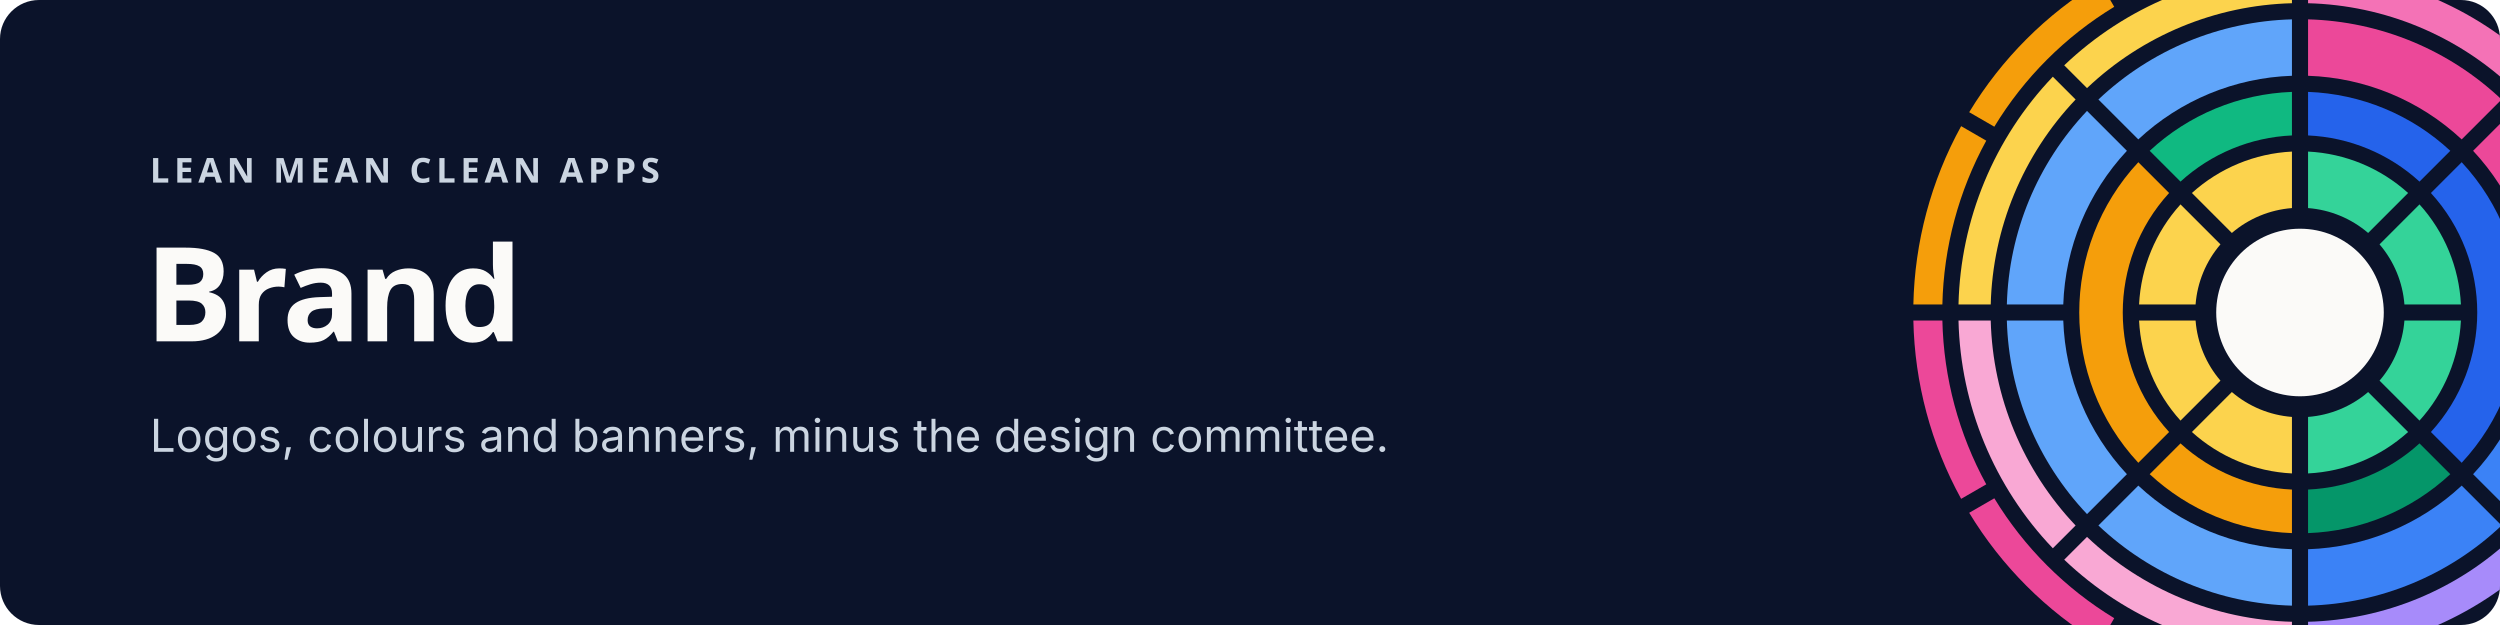
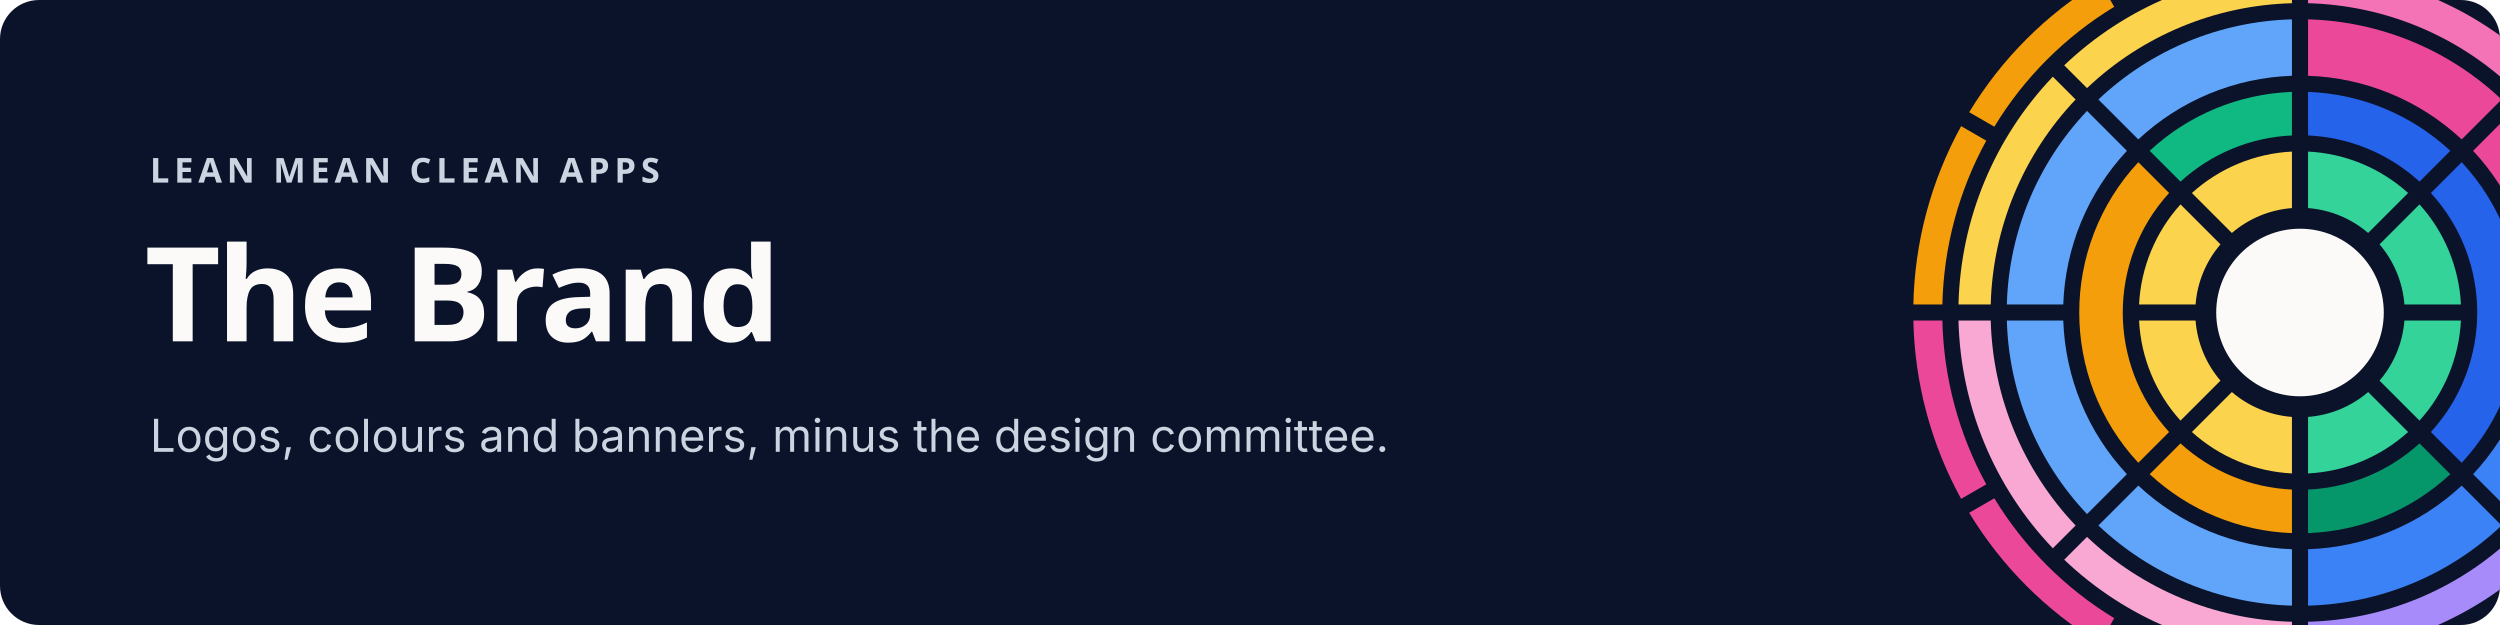
- <svg xmlns="http://www.w3.org/2000/svg" viewBox="0 0 1280 320" width="1280" height="320" role="img" aria-label="Brand. Logos, colours and banners, minus the design committee.">
+ <svg xmlns="http://www.w3.org/2000/svg" viewBox="0 0 1280 320" width="1280" height="320" role="img" aria-label="The Brand. Logos, colours and banners, minus the design committee.">
  <clipPath id="frame">
    <rect width="1280" height="320" rx="20" />
  </clipPath>
  <g clip-path="url(#frame)">
    <g id="background">
      <rect width="1280" height="320" fill="#0B132A" />
    </g>
    <g id="logo">
      <g transform="translate(966.4 -51.2) scale(0.4125)">
        <path d="M522 32.1A480 480 0 0 1 743.29 91.4L725.28 122.58A444 444 0 0 0 522 68.11Z" fill="#DB2777" />
        <path d="M760.61 101.4A480 480 0 0 1 922.6 263.39L891.42 281.4A444 444 0 0 0 742.6 132.58Z" fill="#DB2777" />
        <path d="M932.6 280.71A480 480 0 0 1 991.9 502L955.89 502A444 444 0 0 0 901.42 298.72Z" fill="#DB2777" />
        <path d="M991.9 522A480 480 0 0 1 932.6 743.29L901.42 725.28A444 444 0 0 0 955.89 522Z" fill="#7C3AED" />
        <path d="M922.6 760.61A480 480 0 0 1 760.61 922.6L742.6 891.42A444 444 0 0 0 891.42 742.6Z" fill="#7C3AED" />
        <path d="M743.29 932.6A480 480 0 0 1 522 991.9L522 955.89A444 444 0 0 0 725.28 901.42Z" fill="#7C3AED" />
        <path d="M502 991.9A480 480 0 0 1 280.71 932.6L298.72 901.42A444 444 0 0 0 502 955.89Z" fill="#EC4899" />
        <path d="M263.39 922.6A480 480 0 0 1 101.4 760.61L132.58 742.6A444 444 0 0 0 281.4 891.42Z" fill="#EC4899" />
        <path d="M91.4 743.29A480 480 0 0 1 32.1 522L68.11 522A444 444 0 0 0 122.58 725.28Z" fill="#EC4899" />
        <path d="M32.1 502A480 480 0 0 1 91.4 280.71L122.58 298.72A444 444 0 0 0 68.11 502Z" fill="#F59E0B" />
        <path d="M101.4 263.39A480 480 0 0 1 263.39 101.4L281.4 132.58A444 444 0 0 0 132.58 281.4Z" fill="#F59E0B" />
        <path d="M280.71 91.4A480 480 0 0 1 502 32.1L502 68.11A444 444 0 0 0 298.72 122.58Z" fill="#F59E0B" />
        <path d="M522 88.12A424 424 0 0 1 804.66 205.2L776.37 233.49A384 384 0 0 0 522 128.13Z" fill="#F472B6" />
        <path d="M818.8 219.34A424 424 0 0 1 935.88 502L895.87 502A384 384 0 0 0 790.51 247.63Z" fill="#F472B6" />
        <path d="M935.88 522A424 424 0 0 1 818.8 804.66L790.51 776.37A384 384 0 0 0 895.87 522Z" fill="#A78BFA" />
        <path d="M804.66 818.8A424 424 0 0 1 522 935.88L522 895.87A384 384 0 0 0 776.37 790.51Z" fill="#A78BFA" />
        <path d="M502 935.88A424 424 0 0 1 219.34 818.8L247.63 790.51A384 384 0 0 0 502 895.87Z" fill="#F9A8D4" />
        <path d="M205.2 804.66A424 424 0 0 1 88.12 522L128.13 522A384 384 0 0 0 233.49 776.37Z" fill="#F9A8D4" />
        <path d="M88.12 502A424 424 0 0 1 205.2 219.34L233.49 247.63A384 384 0 0 0 128.13 502Z" fill="#FCD34D" />
        <path d="M219.34 205.2A424 424 0 0 1 502 88.12L502 128.13A384 384 0 0 0 247.63 233.49Z" fill="#FCD34D" />
        <path d="M522 148.14A364 364 0 0 1 762.22 247.64L712.7 297.16A294 294 0 0 0 522 218.17Z" fill="#EC4899" />
        <path d="M776.36 261.78A364 364 0 0 1 875.86 502L805.83 502A294 294 0 0 0 726.84 311.3Z" fill="#EC4899" />
        <path d="M875.86 522A364 364 0 0 1 776.36 762.22L726.84 712.7A294 294 0 0 0 805.83 522Z" fill="#3B82F6" />
        <path d="M762.22 776.36A364 364 0 0 1 522 875.86L522 805.83A294 294 0 0 0 712.7 726.84Z" fill="#3B82F6" />
        <path d="M502 875.86A364 364 0 0 1 261.78 776.36L311.3 726.84A294 294 0 0 0 502 805.83Z" fill="#60A5FA" />
        <path d="M247.64 762.22A364 364 0 0 1 148.14 522L218.17 522A294 294 0 0 0 297.16 712.7Z" fill="#60A5FA" />
        <path d="M148.14 502A364 364 0 0 1 247.64 261.78L297.16 311.3A294 294 0 0 0 218.17 502Z" fill="#60A5FA" />
        <path d="M261.78 247.64A364 364 0 0 1 502 148.14L502 218.17A294 294 0 0 0 311.3 297.16Z" fill="#60A5FA" />
        <path d="M522 238.18A274 274 0 0 1 698.55 311.31L660.33 349.53A220 220 0 0 0 522 292.23Z" fill="#2563EB" />
        <path d="M712.69 325.45A274 274 0 0 1 712.69 698.55L674.47 660.33A220 220 0 0 0 674.47 363.67Z" fill="#2563EB" />
        <path d="M698.55 712.69A274 274 0 0 1 522 785.82L522 731.77A220 220 0 0 0 660.33 674.47Z" fill="#059669" />
        <path d="M502 785.82A274 274 0 0 1 325.45 712.69L363.67 674.47A220 220 0 0 0 502 731.77Z" fill="#F59E0B" />
        <path d="M311.31 698.55A274 274 0 0 1 311.31 325.45L349.53 363.67A220 220 0 0 0 349.53 660.33Z" fill="#F59E0B" />
        <path d="M325.45 311.31A274 274 0 0 1 502 238.18L502 292.23A220 220 0 0 0 363.67 349.53Z" fill="#10B981" />
        <path d="M522 312.25A200 200 0 0 1 646.17 363.68L596.58 413.28A130 130 0 0 0 522 382.39Z" fill="#34D399" />
        <path d="M660.32 377.83A200 200 0 0 1 711.75 502L641.61 502A130 130 0 0 0 610.72 427.42Z" fill="#34D399" />
        <path d="M711.75 522A200 200 0 0 1 660.32 646.17L610.72 596.58A130 130 0 0 0 641.61 522Z" fill="#34D399" />
        <path d="M646.17 660.32A200 200 0 0 1 522 711.75L522 641.61A130 130 0 0 0 596.58 610.72Z" fill="#34D399" />
        <path d="M502 711.75A200 200 0 0 1 377.83 660.32L427.42 610.72A130 130 0 0 0 502 641.61Z" fill="#FCD34D" />
        <path d="M363.68 646.17A200 200 0 0 1 312.25 522L382.39 522A130 130 0 0 0 413.28 596.58Z" fill="#FCD34D" />
        <path d="M312.25 502A200 200 0 0 1 363.68 377.83L413.28 427.42A130 130 0 0 0 382.39 502Z" fill="#FCD34D" />
        <path d="M377.83 363.68A200 200 0 0 1 502 312.25L502 382.39A130 130 0 0 0 427.42 413.28Z" fill="#FCD34D" />
        <circle cx="512" cy="512" r="104" fill="#FBFAF8" />
      </g>
    </g>
    <g id="kicker">
      <text x="76.8" y="93.49" fill="#CBD5E1" font-family="JetBrains Mono" font-weight="600" font-size="17.6" letter-spacing="2.46">LEAN MEAN CLEAN APPS</text>
    </g>
    <g id="title">
-       <text x="74.11" y="174.77" fill="#FBFAF8" font-family="Bricolage Grotesque" font-weight="800" font-size="67.2" letter-spacing="-2.02">Brand</text>
+       <text x="74.11" y="174.77" fill="#FBFAF8" font-family="Bricolage Grotesque" font-weight="800" font-size="67.2" letter-spacing="-2.02">The Brand</text>
    </g>
    <g id="tagline">
      <text x="76.8" y="231.31" fill="#CBD5E1" font-family="Inter" font-weight="400" font-size="23.2">Logos, colours and banners, minus the design committee.</text>
    </g>
  </g>
</svg>
